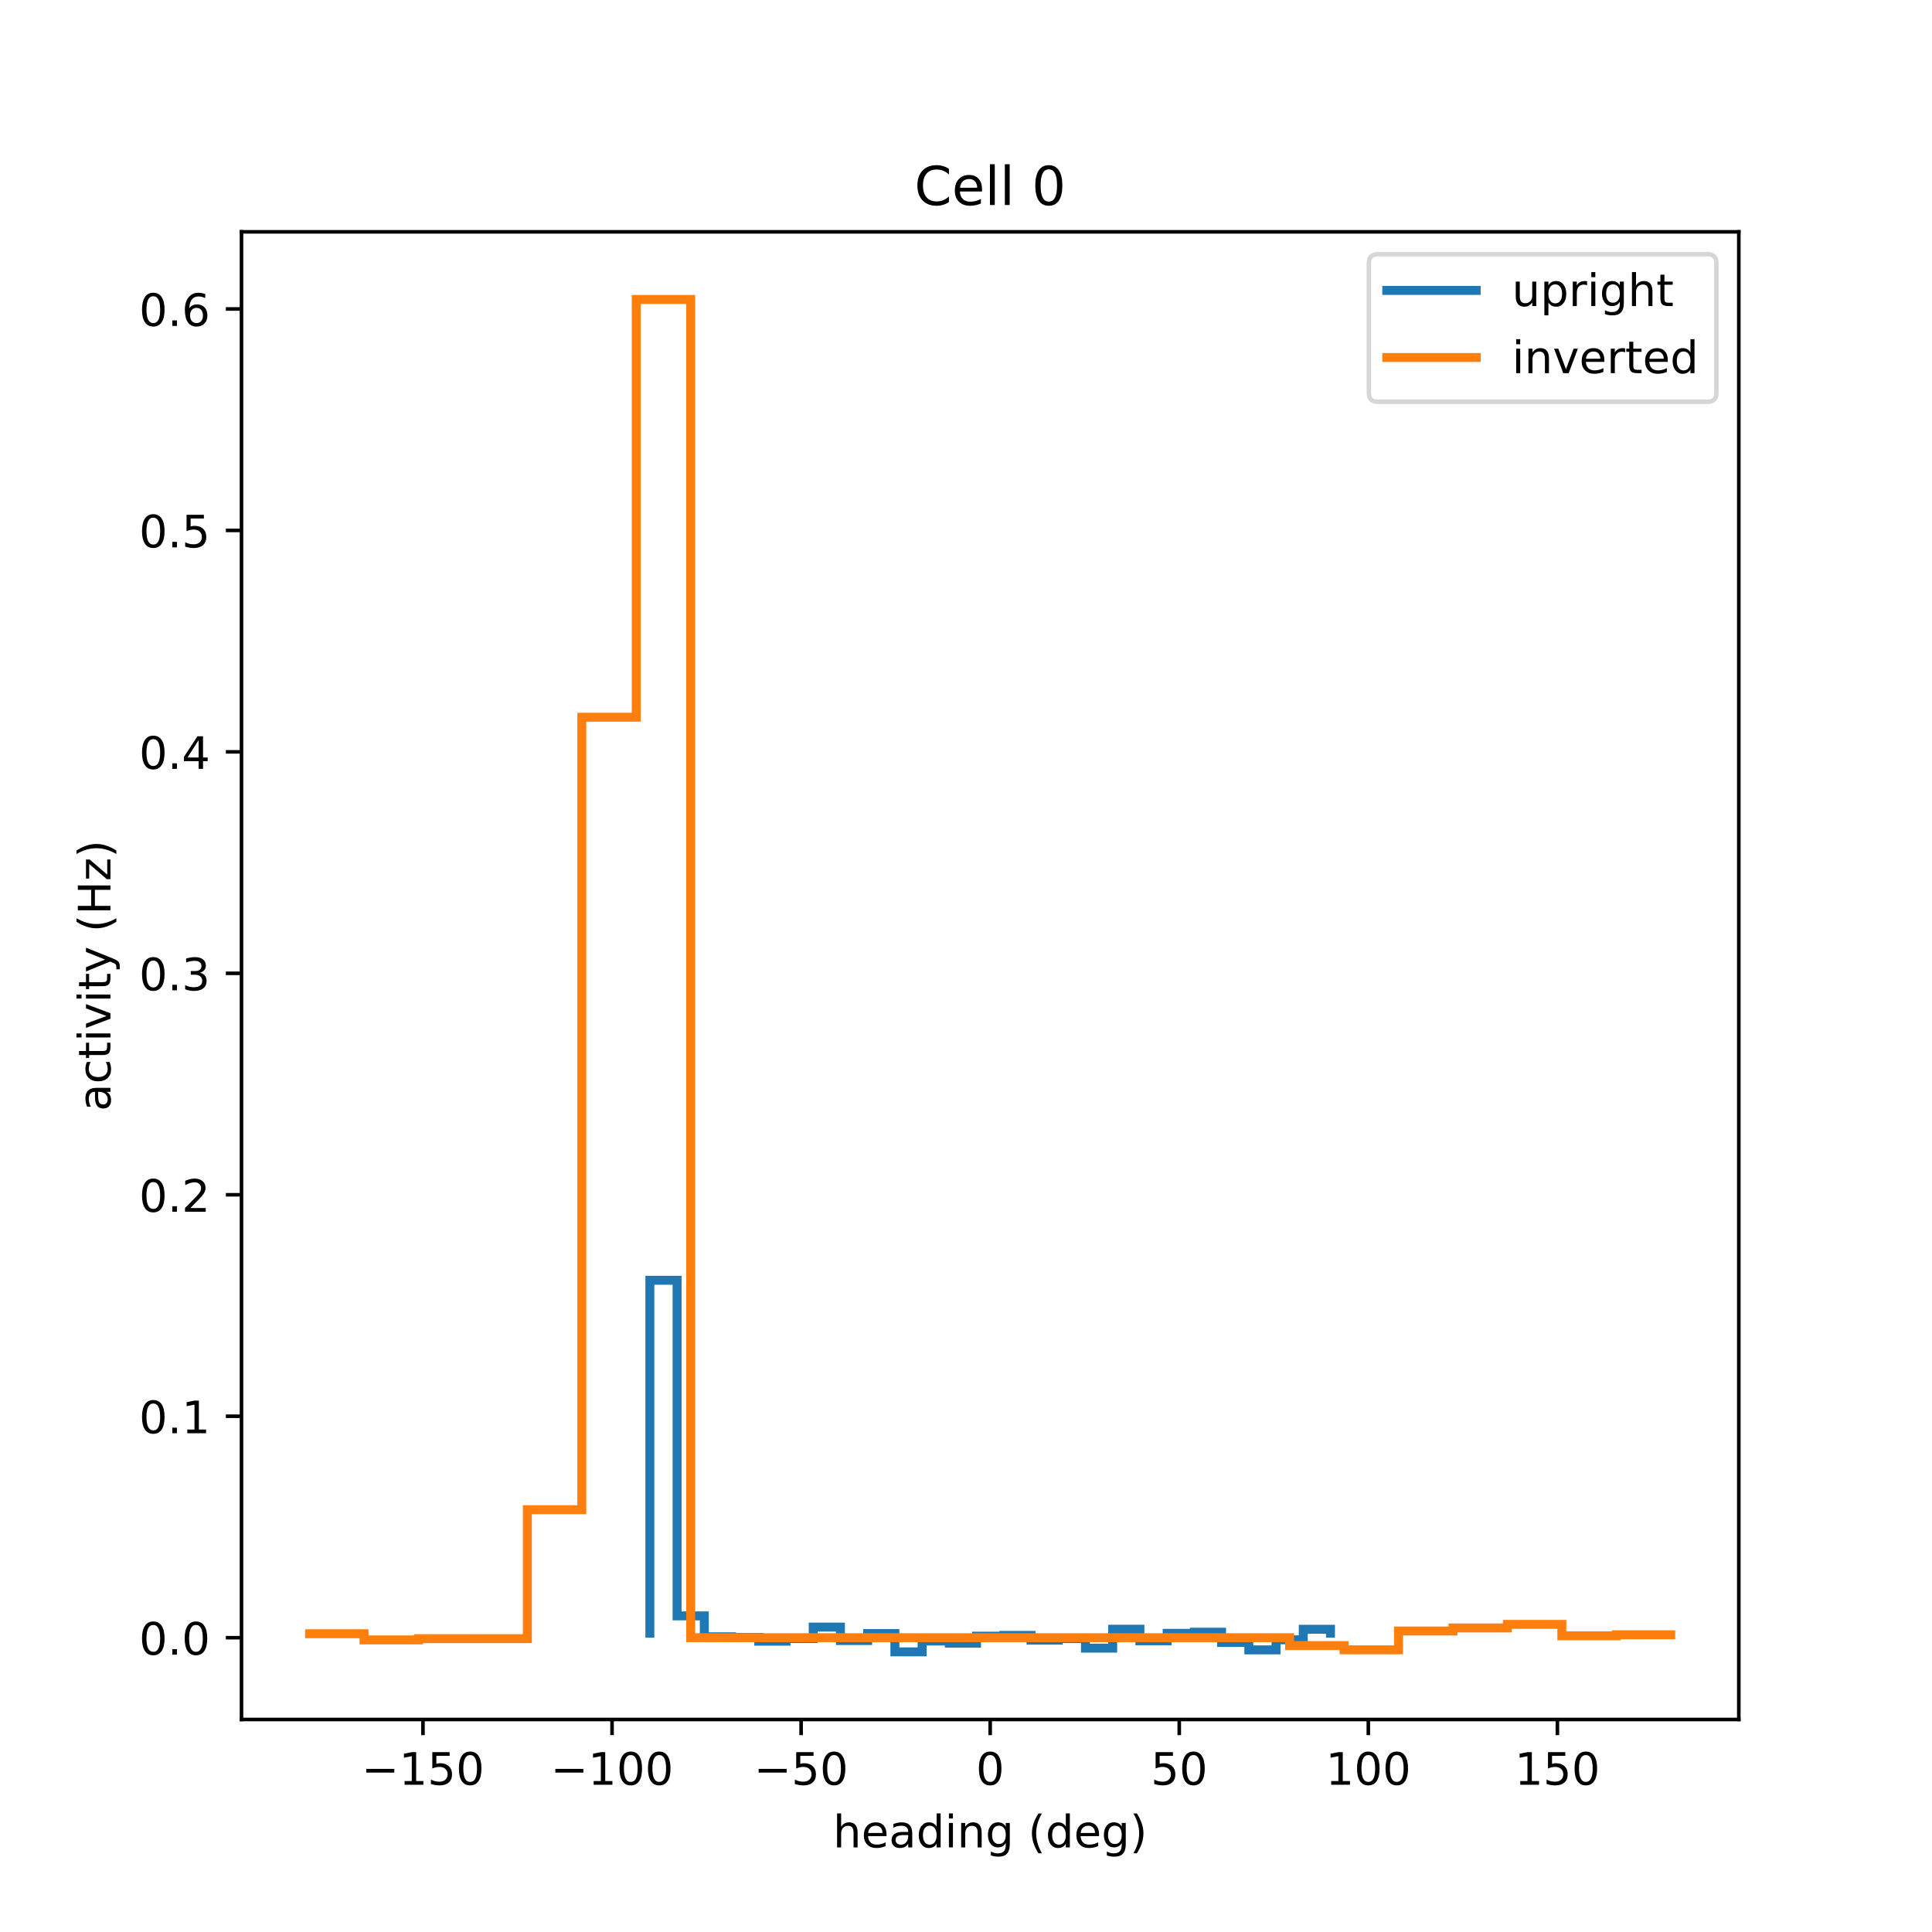
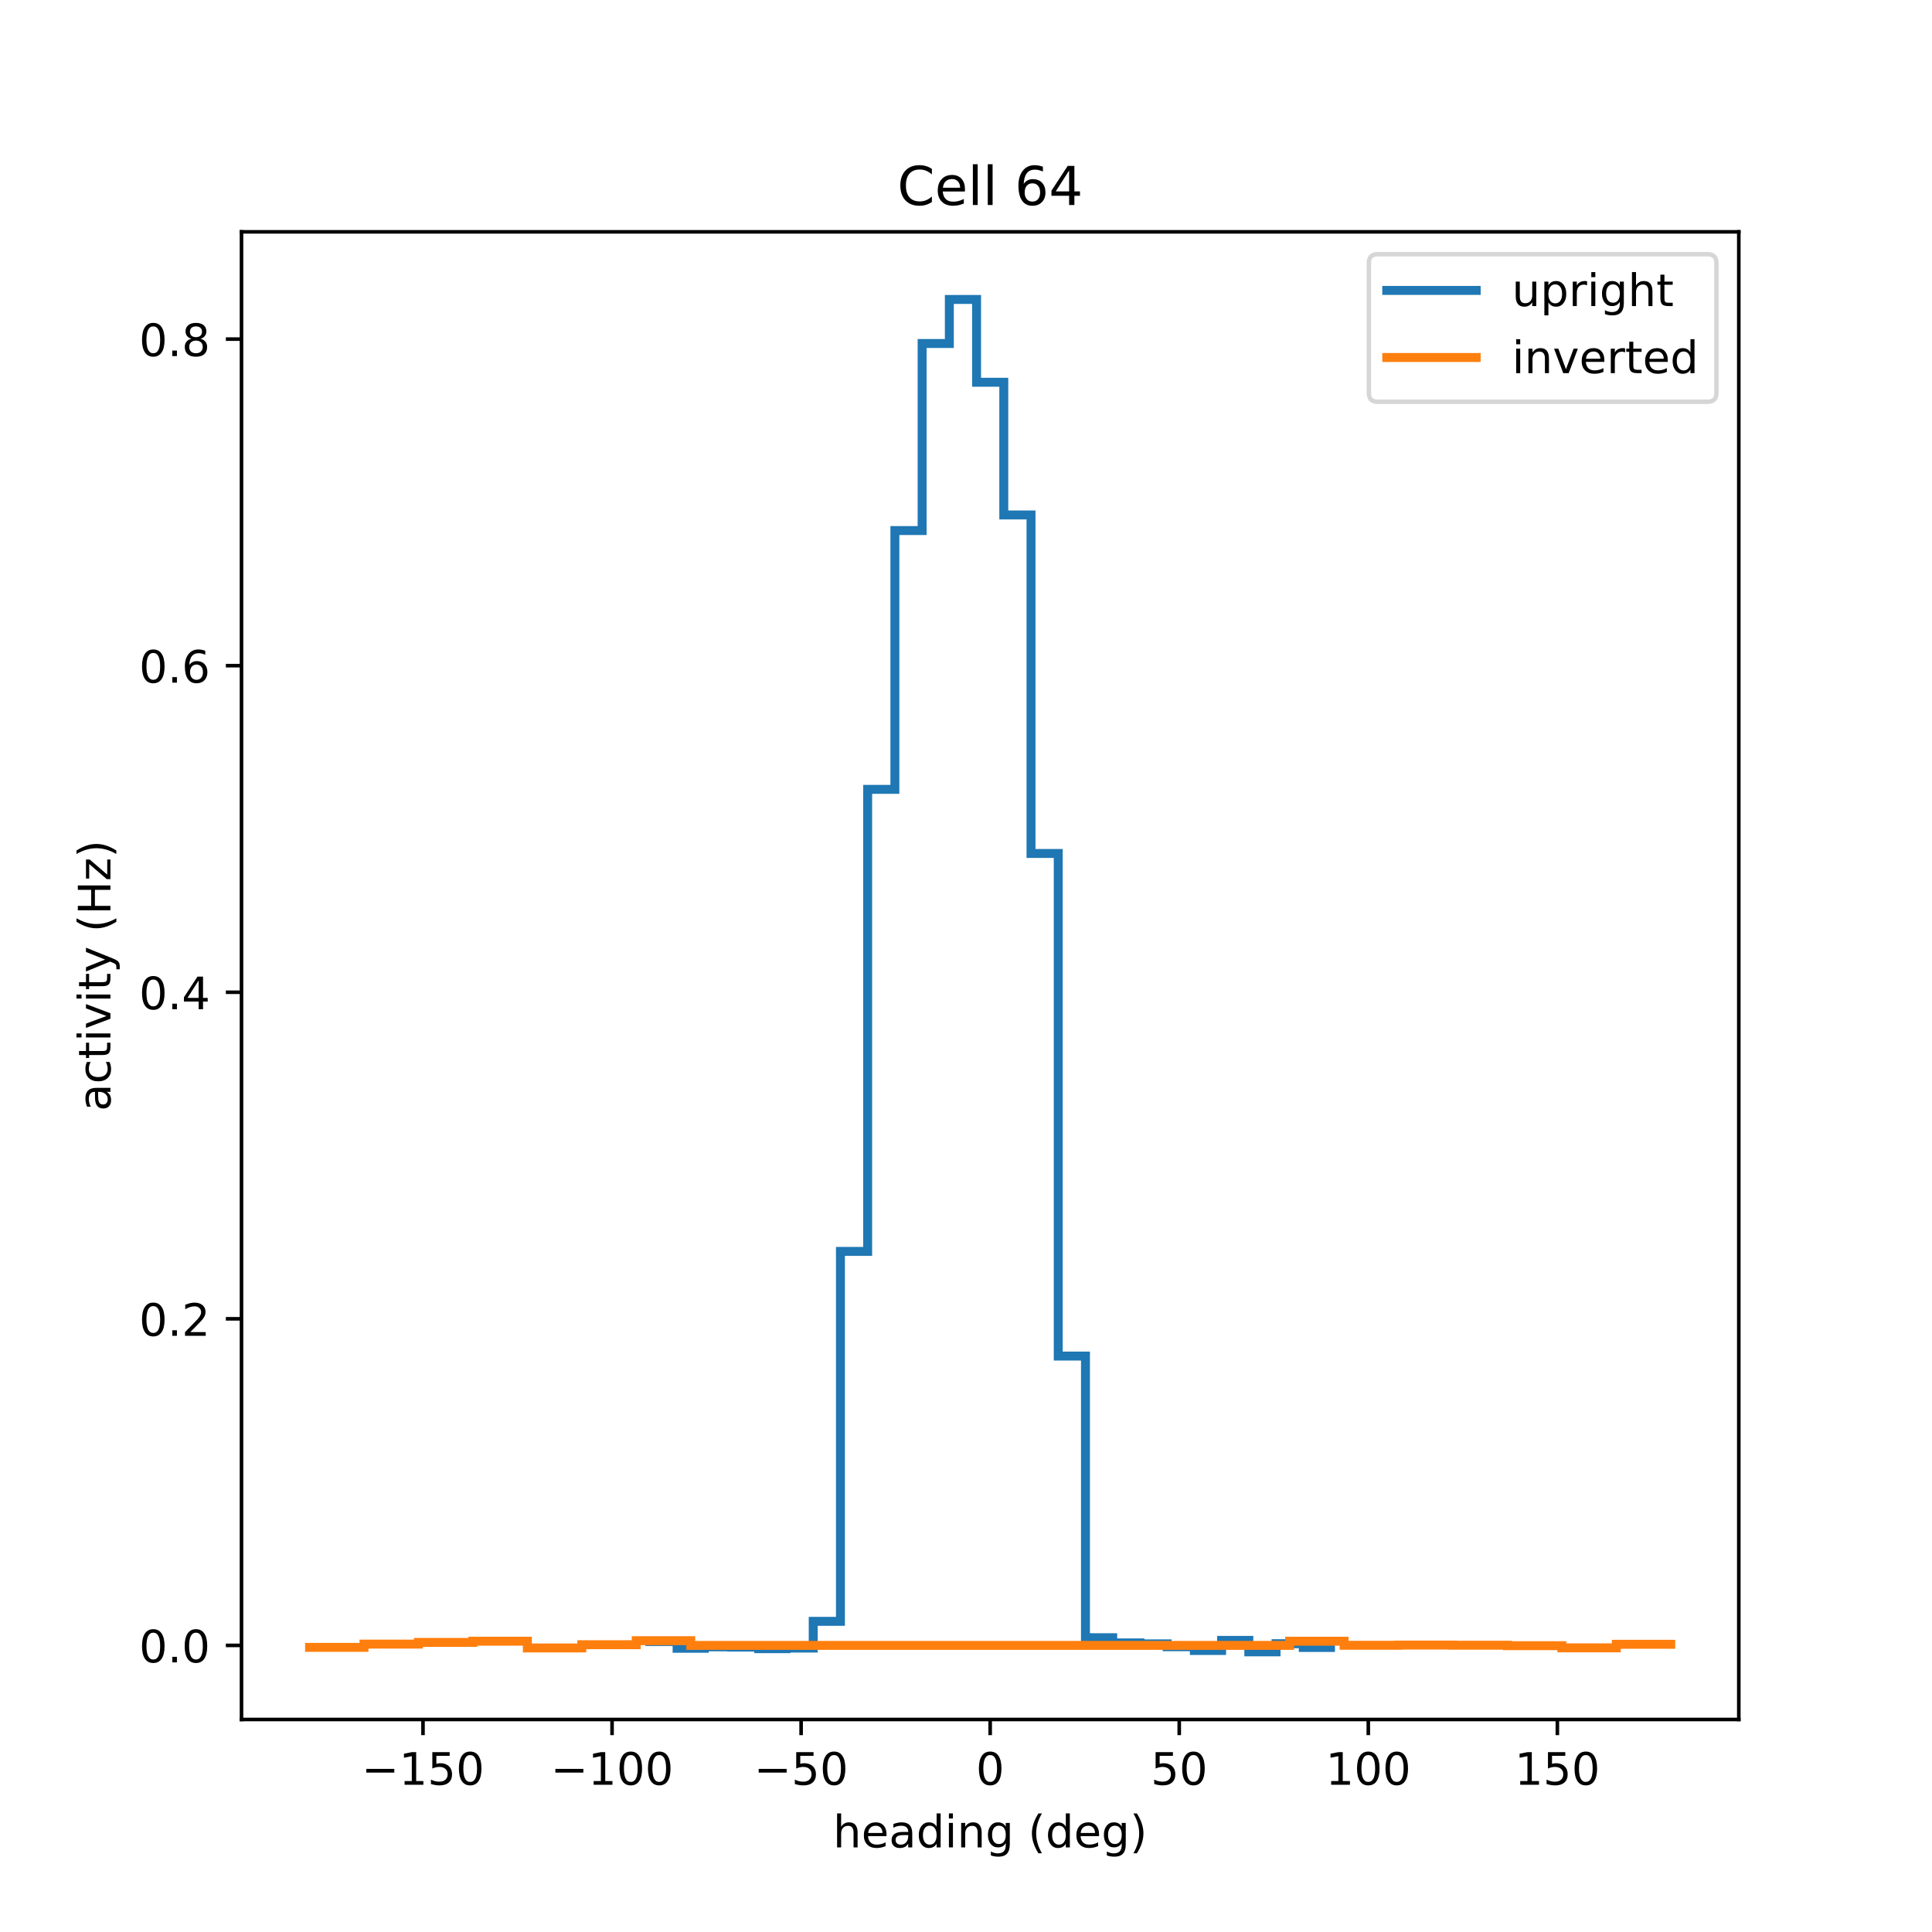
<svg xmlns="http://www.w3.org/2000/svg" xmlns:xlink="http://www.w3.org/1999/xlink" width="432pt" height="432pt" viewBox="0 0 432 432" version="1.1">
  <defs>
    <style type="text/css">*{stroke-linejoin: round; stroke-linecap: butt}</style>
  </defs>
  <g id="figure_1">
    <g id="patch_1">
      <path d="M 0 432  L 432 432  L 432 0  L 0 0  z " style="fill: #ffffff" />
    </g>
    <g id="axes_1">
      <g id="patch_2">
        <path d="M 54 384.48  L 388.8 384.48  L 388.8 51.84  L 54 51.84  z " style="fill: #ffffff" />
      </g>
      <g id="patch_3">
-         <path d="M 145.31 366.191  L 145.31 286.272  L 151.397 286.272  L 151.397 361.315  L 157.485 361.315  L 157.485 365.987  L 163.573 365.987  L 163.573 366.124  L 169.66 366.124  L 169.66 366.971  L 175.748 366.971  L 175.748 366.38  L 181.835 366.38  L 181.835 363.82  L 187.923 363.82  L 187.923 366.828  L 194.01 366.828  L 194.01 365.269  L 200.098 365.269  L 200.098 369.36  L 206.186 369.36  L 206.186 366.939  L 212.273 366.939  L 212.273 367.415  L 218.361 367.415  L 218.361 365.854  L 224.448 365.854  L 224.448 365.675  L 230.536 365.675  L 230.536 366.743  L 236.623 366.743  L 236.623 366.39  L 242.711 366.39  L 242.711 368.529  L 248.799 368.529  L 248.799 364.3  L 254.886 364.3  L 254.886 366.889  L 260.974 366.889  L 260.974 365.22  L 267.061 365.22  L 267.061 364.962  L 273.149 364.962  L 273.149 367.257  L 279.236 367.257  L 279.236 368.917  L 285.324 368.917  L 285.324 366.669  L 291.412 366.669  L 291.412 364.309  L 297.499 364.309  L 297.499 366.191  " clip-path="url(#p49e961f690)" style="fill: none; stroke: #1f77b4; stroke-width: 2; stroke-linejoin: miter" />
+         <path d="M 145.312 367.913  L 145.312 367.047  L 151.4 367.047  L 151.4 368.558  L 157.487 368.558  L 157.487 368.239  L 163.575 368.239  L 163.575 368.296  L 169.662 368.296  L 169.662 368.648  L 175.75 368.648  L 175.75 368.515  L 181.837 368.515  L 181.837 362.535  L 187.925 362.535  L 187.925 279.816  L 194.012 279.816  L 194.012 176.501  L 200.1 176.501  L 200.1 118.633  L 206.188 118.633  L 206.188 76.807  L 212.275 76.807  L 212.275 66.96  L 218.363 66.96  L 218.363 85.475  L 224.45 85.475  L 224.45 115.144  L 230.538 115.144  L 230.538 190.836  L 236.625 190.836  L 236.625 303.22  L 242.713 303.22  L 242.713 366.194  L 248.8 366.194  L 248.8 367.358  L 254.888 367.358  L 254.888 367.572  L 260.975 367.572  L 260.975 368.213  L 267.063 368.213  L 267.063 369.054  L 273.15 369.054  L 273.15 366.793  L 279.238 366.793  L 279.238 369.36  L 285.325 369.36  L 285.325 367.534  L 291.413 367.534  L 291.413 368.38  L 297.5 368.38  L 297.5 367.913  " clip-path="url(#p5943bad46b)" style="fill: none; stroke: #1f77b4; stroke-width: 2; stroke-linejoin: miter" />
      </g>
      <g id="patch_4">
-         <path d="M 69.218 366.191  L 69.218 365.308  L 81.393 365.308  L 81.393 366.688  L 93.567 366.688  L 93.567 366.408  L 105.742 366.408  L 105.742 366.404  L 117.916 366.404  L 117.916 337.573  L 130.091 337.573  L 130.091 160.374  L 142.265 160.374  L 142.265 66.96  L 154.44 66.96  L 154.44 366.191  L 166.615 366.191  L 166.615 366.191  L 178.789 366.191  L 178.789 366.191  L 190.964 366.191  L 190.964 366.191  L 203.138 366.191  L 203.138 366.191  L 215.313 366.191  L 215.313 366.191  L 227.487 366.191  L 227.487 366.191  L 239.662 366.191  L 239.662 366.191  L 251.836 366.191  L 251.836 366.191  L 264.011 366.191  L 264.011 366.191  L 276.185 366.191  L 276.185 366.191  L 288.36 366.191  L 288.36 367.955  L 300.535 367.955  L 300.535 368.902  L 312.709 368.902  L 312.709 364.698  L 324.884 364.698  L 324.884 364.011  L 337.058 364.011  L 337.058 363.214  L 349.233 363.214  L 349.233 365.776  L 361.407 365.776  L 361.407 365.541  L 373.582 365.541  L 373.582 366.191  " clip-path="url(#p49e961f690)" style="fill: none; stroke: #ff7f0e; stroke-width: 2; stroke-linejoin: miter" />
+         <path d="M 69.218 367.913  L 69.218 368.356  L 81.393 368.356  L 81.393 367.626  L 93.567 367.626  L 93.567 367.245  L 105.742 367.245  L 105.742 366.979  L 117.916 366.979  L 117.916 368.487  L 130.091 368.487  L 130.091 367.76  L 142.265 367.76  L 142.265 366.863  L 154.44 366.863  L 154.44 367.913  L 166.615 367.913  L 166.615 367.913  L 178.789 367.913  L 178.789 367.913  L 190.964 367.913  L 190.964 367.913  L 203.138 367.913  L 203.138 367.913  L 215.313 367.913  L 215.313 367.913  L 227.487 367.913  L 227.487 367.913  L 239.662 367.913  L 239.662 367.913  L 251.836 367.913  L 251.836 367.913  L 264.011 367.913  L 264.011 367.913  L 276.185 367.913  L 276.185 367.913  L 288.36 367.913  L 288.36 366.982  L 300.535 366.982  L 300.535 367.887  L 312.709 367.887  L 312.709 367.84  L 324.884 367.84  L 324.884 367.873  L 337.058 367.873  L 337.058 367.979  L 349.233 367.979  L 349.233 368.462  L 361.407 368.462  L 361.407 367.669  L 373.582 367.669  L 373.582 367.913  " clip-path="url(#p5943bad46b)" style="fill: none; stroke: #ff7f0e; stroke-width: 2; stroke-linejoin: miter" />
      </g>
      <g id="matplotlib.axis_1">
        <g id="xtick_1">
          <g id="line2d_1">
            <defs>
-               <path id="ma6fce53b71" d="M 0 0  L 0 3.5  " style="stroke: #000000; stroke-width: 0.8" />
-             </defs>
-             <g>
-               <use xlink:href="#ma6fce53b71" x="94.578" y="384.48" style="stroke: #000000; stroke-width: 0.8" />
+               <path id="mbcf7c08104" d="M 0 0  L 0 3.5  " style="stroke: #000000; stroke-width: 0.8" />
+             </defs>
+             <g>
+               <use xlink:href="#mbcf7c08104" x="94.583" y="384.48" style="stroke: #000000; stroke-width: 0.8" />
            </g>
          </g>
          <g id="text_1">
-             <g transform="translate(80.84486 399.0777) scale(0.1 -0.1)">
+             <g transform="translate(80.84928 399.0777) scale(0.1 -0.1)">
              <defs>
                <path id="DejaVuSans-c9c" d="M 678 2272  L 4684 2272  L 4684 1741  L 678 1741  L 678 2272  z " transform="scale(0.015625)" />
                <path id="DejaVuSans-14" d="M 794 531  L 1825 531  L 1825 4091  L 703 3866  L 703 4441  L 1819 4666  L 2450 4666  L 2450 531  L 3481 531  L 3481 0  L 794 0  L 794 531  z " transform="scale(0.015625)" />
                <path id="DejaVuSans-18" d="M 691 4666  L 3169 4666  L 3169 4134  L 1269 4134  L 1269 2991  Q 1406 3038 1543 3061  Q 1681 3084 1819 3084  Q 2600 3084 3056 2656  Q 3513 2228 3513 1497  Q 3513 744 3044 326  Q 2575 -91 1722 -91  Q 1428 -91 1123 -41  Q 819 9 494 109  L 494 744  Q 775 591 1075 516  Q 1375 441 1709 441  Q 2250 441 2565 725  Q 2881 1009 2881 1497  Q 2881 1984 2565 2268  Q 2250 2553 1709 2553  Q 1456 2553 1204 2497  Q 953 2441 691 2322  L 691 4666  z " transform="scale(0.015625)" />
                <path id="DejaVuSans-13" d="M 2034 4250  Q 1547 4250 1301 3770  Q 1056 3291 1056 2328  Q 1056 1369 1301 889  Q 1547 409 2034 409  Q 2525 409 2770 889  Q 3016 1369 3016 2328  Q 3016 3291 2770 3770  Q 2525 4250 2034 4250  z M 2034 4750  Q 2819 4750 3233 4129  Q 3647 3509 3647 2328  Q 3647 1150 3233 529  Q 2819 -91 2034 -91  Q 1250 -91 836 529  Q 422 1150 422 2328  Q 422 3509 836 4129  Q 1250 4750 2034 4750  z " transform="scale(0.015625)" />
              </defs>
              <use xlink:href="#DejaVuSans-c9c" />
              <use xlink:href="#DejaVuSans-14" transform="translate(83.79688 0)" />
              <use xlink:href="#DejaVuSans-18" transform="translate(147.4219 0)" />
              <use xlink:href="#DejaVuSans-13" transform="translate(211.0469 0)" />
            </g>
          </g>
        </g>
        <g id="xtick_2">
          <g id="line2d_2">
            <g>
-               <use xlink:href="#ma6fce53b71" x="136.855" y="384.48" style="stroke: #000000; stroke-width: 0.8" />
+               <use xlink:href="#mbcf7c08104" x="136.857" y="384.48" style="stroke: #000000; stroke-width: 0.8" />
            </g>
          </g>
          <g id="text_2">
-             <g transform="translate(123.121 399.0777) scale(0.1 -0.1)">
+             <g transform="translate(123.1238 399.0777) scale(0.1 -0.1)">
              <use xlink:href="#DejaVuSans-c9c" />
              <use xlink:href="#DejaVuSans-14" transform="translate(83.79688 0)" />
              <use xlink:href="#DejaVuSans-13" transform="translate(147.4219 0)" />
              <use xlink:href="#DejaVuSans-13" transform="translate(211.0469 0)" />
            </g>
          </g>
        </g>
        <g id="xtick_3">
          <g id="line2d_3">
            <g>
-               <use xlink:href="#ma6fce53b71" x="179.131" y="384.48" style="stroke: #000000; stroke-width: 0.8" />
+               <use xlink:href="#mbcf7c08104" x="179.132" y="384.48" style="stroke: #000000; stroke-width: 0.8" />
            </g>
          </g>
          <g id="text_3">
-             <g transform="translate(168.5783 399.0777) scale(0.1 -0.1)">
+             <g transform="translate(168.5795 399.0777) scale(0.1 -0.1)">
              <use xlink:href="#DejaVuSans-c9c" />
              <use xlink:href="#DejaVuSans-18" transform="translate(83.79688 0)" />
              <use xlink:href="#DejaVuSans-13" transform="translate(147.4219 0)" />
            </g>
          </g>
        </g>
        <g id="xtick_4">
          <g id="line2d_4">
            <g>
-               <use xlink:href="#ma6fce53b71" x="221.407" y="384.48" style="stroke: #000000; stroke-width: 0.8" />
+               <use xlink:href="#mbcf7c08104" x="221.406" y="384.48" style="stroke: #000000; stroke-width: 0.8" />
            </g>
          </g>
          <g id="text_4">
-             <g transform="translate(218.2255 399.0777) scale(0.1 -0.1)">
+             <g transform="translate(218.2251 399.0777) scale(0.1 -0.1)">
              <use xlink:href="#DejaVuSans-13" />
            </g>
          </g>
        </g>
        <g id="xtick_5">
          <g id="line2d_5">
            <g>
-               <use xlink:href="#ma6fce53b71" x="263.683" y="384.48" style="stroke: #000000; stroke-width: 0.8" />
+               <use xlink:href="#mbcf7c08104" x="263.681" y="384.48" style="stroke: #000000; stroke-width: 0.8" />
            </g>
          </g>
          <g id="text_5">
-             <g transform="translate(257.3203 399.0777) scale(0.1 -0.1)">
+             <g transform="translate(257.3183 399.0777) scale(0.1 -0.1)">
              <use xlink:href="#DejaVuSans-18" />
              <use xlink:href="#DejaVuSans-13" transform="translate(63.625 0)" />
            </g>
          </g>
        </g>
        <g id="xtick_6">
          <g id="line2d_6">
            <g>
-               <use xlink:href="#ma6fce53b71" x="305.959" y="384.48" style="stroke: #000000; stroke-width: 0.8" />
+               <use xlink:href="#mbcf7c08104" x="305.955" y="384.48" style="stroke: #000000; stroke-width: 0.8" />
            </g>
          </g>
          <g id="text_6">
-             <g transform="translate(296.4152 399.0777) scale(0.1 -0.1)">
+             <g transform="translate(296.4116 399.0777) scale(0.1 -0.1)">
              <use xlink:href="#DejaVuSans-14" />
              <use xlink:href="#DejaVuSans-13" transform="translate(63.625 0)" />
              <use xlink:href="#DejaVuSans-13" transform="translate(127.25 0)" />
            </g>
          </g>
        </g>
        <g id="xtick_7">
          <g id="line2d_7">
            <g>
-               <use xlink:href="#ma6fce53b71" x="348.235" y="384.48" style="stroke: #000000; stroke-width: 0.8" />
+               <use xlink:href="#mbcf7c08104" x="348.23" y="384.48" style="stroke: #000000; stroke-width: 0.8" />
            </g>
          </g>
          <g id="text_7">
-             <g transform="translate(338.6913 399.0777) scale(0.1 -0.1)">
+             <g transform="translate(338.6861 399.0777) scale(0.1 -0.1)">
              <use xlink:href="#DejaVuSans-14" />
              <use xlink:href="#DejaVuSans-18" transform="translate(63.625 0)" />
              <use xlink:href="#DejaVuSans-13" transform="translate(127.25 0)" />
            </g>
          </g>
        </g>
        <g id="text_8">
          <g transform="translate(186.2688 413.0784) scale(0.1 -0.1)">
            <defs>
              <path id="DejaVuSans-4b" d="M 3513 2113  L 3513 0  L 2938 0  L 2938 2094  Q 2938 2591 2744 2837  Q 2550 3084 2163 3084  Q 1697 3084 1428 2787  Q 1159 2491 1159 1978  L 1159 0  L 581 0  L 581 4863  L 1159 4863  L 1159 2956  Q 1366 3272 1645 3428  Q 1925 3584 2291 3584  Q 2894 3584 3203 3211  Q 3513 2838 3513 2113  z " transform="scale(0.015625)" />
              <path id="DejaVuSans-48" d="M 3597 1894  L 3597 1613  L 953 1613  Q 991 1019 1311 708  Q 1631 397 2203 397  Q 2534 397 2845 478  Q 3156 559 3463 722  L 3463 178  Q 3153 47 2828 -22  Q 2503 -91 2169 -91  Q 1331 -91 842 396  Q 353 884 353 1716  Q 353 2575 817 3079  Q 1281 3584 2069 3584  Q 2775 3584 3186 3129  Q 3597 2675 3597 1894  z M 3022 2063  Q 3016 2534 2758 2815  Q 2500 3097 2075 3097  Q 1594 3097 1305 2825  Q 1016 2553 972 2059  L 3022 2063  z " transform="scale(0.015625)" />
              <path id="DejaVuSans-44" d="M 2194 1759  Q 1497 1759 1228 1600  Q 959 1441 959 1056  Q 959 750 1161 570  Q 1363 391 1709 391  Q 2188 391 2477 730  Q 2766 1069 2766 1631  L 2766 1759  L 2194 1759  z M 3341 1997  L 3341 0  L 2766 0  L 2766 531  Q 2569 213 2275 61  Q 1981 -91 1556 -91  Q 1019 -91 701 211  Q 384 513 384 1019  Q 384 1609 779 1909  Q 1175 2209 1959 2209  L 2766 2209  L 2766 2266  Q 2766 2663 2505 2880  Q 2244 3097 1772 3097  Q 1472 3097 1187 3025  Q 903 2953 641 2809  L 641 3341  Q 956 3463 1253 3523  Q 1550 3584 1831 3584  Q 2591 3584 2966 3190  Q 3341 2797 3341 1997  z " transform="scale(0.015625)" />
              <path id="DejaVuSans-47" d="M 2906 2969  L 2906 4863  L 3481 4863  L 3481 0  L 2906 0  L 2906 525  Q 2725 213 2448 61  Q 2172 -91 1784 -91  Q 1150 -91 751 415  Q 353 922 353 1747  Q 353 2572 751 3078  Q 1150 3584 1784 3584  Q 2172 3584 2448 3432  Q 2725 3281 2906 2969  z M 947 1747  Q 947 1113 1208 752  Q 1469 391 1925 391  Q 2381 391 2643 752  Q 2906 1113 2906 1747  Q 2906 2381 2643 2742  Q 2381 3103 1925 3103  Q 1469 3103 1208 2742  Q 947 2381 947 1747  z " transform="scale(0.015625)" />
              <path id="DejaVuSans-4c" d="M 603 3500  L 1178 3500  L 1178 0  L 603 0  L 603 3500  z M 603 4863  L 1178 4863  L 1178 4134  L 603 4134  L 603 4863  z " transform="scale(0.015625)" />
              <path id="DejaVuSans-51" d="M 3513 2113  L 3513 0  L 2938 0  L 2938 2094  Q 2938 2591 2744 2837  Q 2550 3084 2163 3084  Q 1697 3084 1428 2787  Q 1159 2491 1159 1978  L 1159 0  L 581 0  L 581 3500  L 1159 3500  L 1159 2956  Q 1366 3272 1645 3428  Q 1925 3584 2291 3584  Q 2894 3584 3203 3211  Q 3513 2838 3513 2113  z " transform="scale(0.015625)" />
              <path id="DejaVuSans-4a" d="M 2906 1791  Q 2906 2416 2648 2759  Q 2391 3103 1925 3103  Q 1463 3103 1205 2759  Q 947 2416 947 1791  Q 947 1169 1205 825  Q 1463 481 1925 481  Q 2391 481 2648 825  Q 2906 1169 2906 1791  z M 3481 434  Q 3481 -459 3084 -895  Q 2688 -1331 1869 -1331  Q 1566 -1331 1297 -1286  Q 1028 -1241 775 -1147  L 775 -588  Q 1028 -725 1275 -790  Q 1522 -856 1778 -856  Q 2344 -856 2625 -561  Q 2906 -266 2906 331  L 2906 616  Q 2728 306 2450 153  Q 2172 0 1784 0  Q 1141 0 747 490  Q 353 981 353 1791  Q 353 2603 747 3093  Q 1141 3584 1784 3584  Q 2172 3584 2450 3431  Q 2728 3278 2906 2969  L 2906 3500  L 3481 3500  L 3481 434  z " transform="scale(0.015625)" />
              <path id="DejaVuSans-3" transform="scale(0.015625)" />
              <path id="DejaVuSans-b" d="M 1984 4856  Q 1566 4138 1362 3434  Q 1159 2731 1159 2009  Q 1159 1288 1364 580  Q 1569 -128 1984 -844  L 1484 -844  Q 1016 -109 783 600  Q 550 1309 550 2009  Q 550 2706 781 3412  Q 1013 4119 1484 4856  L 1984 4856  z " transform="scale(0.015625)" />
              <path id="DejaVuSans-c" d="M 513 4856  L 1013 4856  Q 1481 4119 1714 3412  Q 1947 2706 1947 2009  Q 1947 1309 1714 600  Q 1481 -109 1013 -844  L 513 -844  Q 928 -128 1133 580  Q 1338 1288 1338 2009  Q 1338 2731 1133 3434  Q 928 4138 513 4856  z " transform="scale(0.015625)" />
            </defs>
            <use xlink:href="#DejaVuSans-4b" />
            <use xlink:href="#DejaVuSans-48" transform="translate(63.375 0)" />
            <use xlink:href="#DejaVuSans-44" transform="translate(124.9062 0)" />
            <use xlink:href="#DejaVuSans-47" transform="translate(186.1875 0)" />
            <use xlink:href="#DejaVuSans-4c" transform="translate(249.6719 0)" />
            <use xlink:href="#DejaVuSans-51" transform="translate(277.4531 0)" />
            <use xlink:href="#DejaVuSans-4a" transform="translate(340.8281 0)" />
            <use xlink:href="#DejaVuSans-3" transform="translate(404.3125 0)" />
            <use xlink:href="#DejaVuSans-b" transform="translate(436.0938 0)" />
            <use xlink:href="#DejaVuSans-47" transform="translate(475.1094 0)" />
            <use xlink:href="#DejaVuSans-48" transform="translate(538.5938 0)" />
            <use xlink:href="#DejaVuSans-4a" transform="translate(600.125 0)" />
            <use xlink:href="#DejaVuSans-c" transform="translate(663.6094 0)" />
          </g>
        </g>
      </g>
      <g id="matplotlib.axis_2">
        <g id="ytick_1">
          <g id="line2d_8">
            <defs>
-               <path id="mc1ce6d22f8" d="M 0 0  L -3.5 0  " style="stroke: #000000; stroke-width: 0.8" />
-             </defs>
-             <g>
-               <use xlink:href="#mc1ce6d22f8" x="54" y="366.191" style="stroke: #000000; stroke-width: 0.8" />
+               <path id="m83a7b52f3d" d="M 0 0  L -3.5 0  " style="stroke: #000000; stroke-width: 0.8" />
+             </defs>
+             <g>
+               <use xlink:href="#m83a7b52f3d" x="54" y="367.913" style="stroke: #000000; stroke-width: 0.8" />
            </g>
          </g>
          <g id="text_9">
-             <g transform="translate(31.09688 369.9893) scale(0.1 -0.1)">
+             <g transform="translate(31.09688 371.7114) scale(0.1 -0.1)">
              <defs>
                <path id="DejaVuSans-11" d="M 684 794  L 1344 794  L 1344 0  L 684 0  L 684 794  z " transform="scale(0.015625)" />
              </defs>
              <use xlink:href="#DejaVuSans-13" />
              <use xlink:href="#DejaVuSans-11" transform="translate(63.625 0)" />
              <use xlink:href="#DejaVuSans-13" transform="translate(95.40625 0)" />
            </g>
          </g>
        </g>
        <g id="ytick_2">
          <g id="line2d_9">
            <g>
-               <use xlink:href="#mc1ce6d22f8" x="54" y="316.673" style="stroke: #000000; stroke-width: 0.8" />
+               <use xlink:href="#m83a7b52f3d" x="54" y="294.89" style="stroke: #000000; stroke-width: 0.8" />
            </g>
          </g>
          <g id="text_10">
-             <g transform="translate(31.09688 320.4714) scale(0.1 -0.1)">
-               <use xlink:href="#DejaVuSans-13" />
-               <use xlink:href="#DejaVuSans-11" transform="translate(63.625 0)" />
-               <use xlink:href="#DejaVuSans-14" transform="translate(95.40625 0)" />
+             <g transform="translate(31.09688 298.689) scale(0.1 -0.1)">
+               <defs>
+                 <path id="DejaVuSans-15" d="M 1228 531  L 3431 531  L 3431 0  L 469 0  L 469 531  Q 828 903 1448 1529  Q 2069 2156 2228 2338  Q 2531 2678 2651 2914  Q 2772 3150 2772 3378  Q 2772 3750 2511 3984  Q 2250 4219 1831 4219  Q 1534 4219 1204 4116  Q 875 4013 500 3803  L 500 4441  Q 881 4594 1212 4672  Q 1544 4750 1819 4750  Q 2544 4750 2975 4387  Q 3406 4025 3406 3419  Q 3406 3131 3298 2873  Q 3191 2616 2906 2266  Q 2828 2175 2409 1742  Q 1991 1309 1228 531  z " transform="scale(0.015625)" />
+               </defs>
+               <use xlink:href="#DejaVuSans-13" />
+               <use xlink:href="#DejaVuSans-11" transform="translate(63.625 0)" />
+               <use xlink:href="#DejaVuSans-15" transform="translate(95.40625 0)" />
            </g>
          </g>
        </g>
        <g id="ytick_3">
          <g id="line2d_10">
            <g>
-               <use xlink:href="#mc1ce6d22f8" x="54" y="267.155" style="stroke: #000000; stroke-width: 0.8" />
+               <use xlink:href="#m83a7b52f3d" x="54" y="221.868" style="stroke: #000000; stroke-width: 0.8" />
            </g>
          </g>
          <g id="text_11">
-             <g transform="translate(31.09688 270.9535) scale(0.1 -0.1)">
-               <defs>
-                 <path id="DejaVuSans-15" d="M 1228 531  L 3431 531  L 3431 0  L 469 0  L 469 531  Q 828 903 1448 1529  Q 2069 2156 2228 2338  Q 2531 2678 2651 2914  Q 2772 3150 2772 3378  Q 2772 3750 2511 3984  Q 2250 4219 1831 4219  Q 1534 4219 1204 4116  Q 875 4013 500 3803  L 500 4441  Q 881 4594 1212 4672  Q 1544 4750 1819 4750  Q 2544 4750 2975 4387  Q 3406 4025 3406 3419  Q 3406 3131 3298 2873  Q 3191 2616 2906 2266  Q 2828 2175 2409 1742  Q 1991 1309 1228 531  z " transform="scale(0.015625)" />
-               </defs>
-               <use xlink:href="#DejaVuSans-13" />
-               <use xlink:href="#DejaVuSans-11" transform="translate(63.625 0)" />
-               <use xlink:href="#DejaVuSans-15" transform="translate(95.40625 0)" />
+             <g transform="translate(31.09688 225.6666) scale(0.1 -0.1)">
+               <defs>
+                 <path id="DejaVuSans-17" d="M 2419 4116  L 825 1625  L 2419 1625  L 2419 4116  z M 2253 4666  L 3047 4666  L 3047 1625  L 3713 1625  L 3713 1100  L 3047 1100  L 3047 0  L 2419 0  L 2419 1100  L 313 1100  L 313 1709  L 2253 4666  z " transform="scale(0.015625)" />
+               </defs>
+               <use xlink:href="#DejaVuSans-13" />
+               <use xlink:href="#DejaVuSans-11" transform="translate(63.625 0)" />
+               <use xlink:href="#DejaVuSans-17" transform="translate(95.40625 0)" />
            </g>
          </g>
        </g>
        <g id="ytick_4">
          <g id="line2d_11">
            <g>
-               <use xlink:href="#mc1ce6d22f8" x="54" y="217.637" style="stroke: #000000; stroke-width: 0.8" />
+               <use xlink:href="#m83a7b52f3d" x="54" y="148.845" style="stroke: #000000; stroke-width: 0.8" />
            </g>
          </g>
          <g id="text_12">
-             <g transform="translate(31.09688 221.4356) scale(0.1 -0.1)">
-               <defs>
-                 <path id="DejaVuSans-16" d="M 2597 2516  Q 3050 2419 3304 2112  Q 3559 1806 3559 1356  Q 3559 666 3084 287  Q 2609 -91 1734 -91  Q 1441 -91 1130 -33  Q 819 25 488 141  L 488 750  Q 750 597 1062 519  Q 1375 441 1716 441  Q 2309 441 2620 675  Q 2931 909 2931 1356  Q 2931 1769 2642 2001  Q 2353 2234 1838 2234  L 1294 2234  L 1294 2753  L 1863 2753  Q 2328 2753 2575 2939  Q 2822 3125 2822 3475  Q 2822 3834 2567 4026  Q 2313 4219 1838 4219  Q 1578 4219 1281 4162  Q 984 4106 628 3988  L 628 4550  Q 988 4650 1302 4700  Q 1616 4750 1894 4750  Q 2613 4750 3031 4423  Q 3450 4097 3450 3541  Q 3450 3153 3228 2886  Q 3006 2619 2597 2516  z " transform="scale(0.015625)" />
-               </defs>
-               <use xlink:href="#DejaVuSans-13" />
-               <use xlink:href="#DejaVuSans-11" transform="translate(63.625 0)" />
-               <use xlink:href="#DejaVuSans-16" transform="translate(95.40625 0)" />
+             <g transform="translate(31.09688 152.6442) scale(0.1 -0.1)">
+               <defs>
+                 <path id="DejaVuSans-19" d="M 2113 2584  Q 1688 2584 1439 2293  Q 1191 2003 1191 1497  Q 1191 994 1439 701  Q 1688 409 2113 409  Q 2538 409 2786 701  Q 3034 994 3034 1497  Q 3034 2003 2786 2293  Q 2538 2584 2113 2584  z M 3366 4563  L 3366 3988  Q 3128 4100 2886 4159  Q 2644 4219 2406 4219  Q 1781 4219 1451 3797  Q 1122 3375 1075 2522  Q 1259 2794 1537 2939  Q 1816 3084 2150 3084  Q 2853 3084 3261 2657  Q 3669 2231 3669 1497  Q 3669 778 3244 343  Q 2819 -91 2113 -91  Q 1303 -91 875 529  Q 447 1150 447 2328  Q 447 3434 972 4092  Q 1497 4750 2381 4750  Q 2619 4750 2861 4703  Q 3103 4656 3366 4563  z " transform="scale(0.015625)" />
+               </defs>
+               <use xlink:href="#DejaVuSans-13" />
+               <use xlink:href="#DejaVuSans-11" transform="translate(63.625 0)" />
+               <use xlink:href="#DejaVuSans-19" transform="translate(95.40625 0)" />
            </g>
          </g>
        </g>
        <g id="ytick_5">
          <g id="line2d_12">
            <g>
-               <use xlink:href="#mc1ce6d22f8" x="54" y="168.119" style="stroke: #000000; stroke-width: 0.8" />
+               <use xlink:href="#m83a7b52f3d" x="54" y="75.823" style="stroke: #000000; stroke-width: 0.8" />
            </g>
          </g>
          <g id="text_13">
-             <g transform="translate(31.09688 171.9177) scale(0.1 -0.1)">
-               <defs>
-                 <path id="DejaVuSans-17" d="M 2419 4116  L 825 1625  L 2419 1625  L 2419 4116  z M 2253 4666  L 3047 4666  L 3047 1625  L 3713 1625  L 3713 1100  L 3047 1100  L 3047 0  L 2419 0  L 2419 1100  L 313 1100  L 313 1709  L 2253 4666  z " transform="scale(0.015625)" />
-               </defs>
-               <use xlink:href="#DejaVuSans-13" />
-               <use xlink:href="#DejaVuSans-11" transform="translate(63.625 0)" />
-               <use xlink:href="#DejaVuSans-17" transform="translate(95.40625 0)" />
-             </g>
-           </g>
-         </g>
-         <g id="ytick_6">
-           <g id="line2d_13">
-             <g>
-               <use xlink:href="#mc1ce6d22f8" x="54" y="118.601" style="stroke: #000000; stroke-width: 0.8" />
-             </g>
-           </g>
-           <g id="text_14">
-             <g transform="translate(31.09688 122.3998) scale(0.1 -0.1)">
-               <use xlink:href="#DejaVuSans-13" />
-               <use xlink:href="#DejaVuSans-11" transform="translate(63.625 0)" />
-               <use xlink:href="#DejaVuSans-18" transform="translate(95.40625 0)" />
-             </g>
-           </g>
-         </g>
-         <g id="ytick_7">
-           <g id="line2d_14">
-             <g>
-               <use xlink:href="#mc1ce6d22f8" x="54" y="69.083" style="stroke: #000000; stroke-width: 0.8" />
-             </g>
-           </g>
-           <g id="text_15">
-             <g transform="translate(31.09688 72.88193) scale(0.1 -0.1)">
-               <defs>
-                 <path id="DejaVuSans-19" d="M 2113 2584  Q 1688 2584 1439 2293  Q 1191 2003 1191 1497  Q 1191 994 1439 701  Q 1688 409 2113 409  Q 2538 409 2786 701  Q 3034 994 3034 1497  Q 3034 2003 2786 2293  Q 2538 2584 2113 2584  z M 3366 4563  L 3366 3988  Q 3128 4100 2886 4159  Q 2644 4219 2406 4219  Q 1781 4219 1451 3797  Q 1122 3375 1075 2522  Q 1259 2794 1537 2939  Q 1816 3084 2150 3084  Q 2853 3084 3261 2657  Q 3669 2231 3669 1497  Q 3669 778 3244 343  Q 2819 -91 2113 -91  Q 1303 -91 875 529  Q 447 1150 447 2328  Q 447 3434 972 4092  Q 1497 4750 2381 4750  Q 2619 4750 2861 4703  Q 3103 4656 3366 4563  z " transform="scale(0.015625)" />
-               </defs>
-               <use xlink:href="#DejaVuSans-13" />
-               <use xlink:href="#DejaVuSans-11" transform="translate(63.625 0)" />
-               <use xlink:href="#DejaVuSans-19" transform="translate(95.40625 0)" />
-             </g>
-           </g>
-         </g>
-         <g id="text_16">
+             <g transform="translate(31.09688 79.62186) scale(0.1 -0.1)">
+               <defs>
+                 <path id="DejaVuSans-1b" d="M 2034 2216  Q 1584 2216 1326 1975  Q 1069 1734 1069 1313  Q 1069 891 1326 650  Q 1584 409 2034 409  Q 2484 409 2743 651  Q 3003 894 3003 1313  Q 3003 1734 2745 1975  Q 2488 2216 2034 2216  z M 1403 2484  Q 997 2584 770 2862  Q 544 3141 544 3541  Q 544 4100 942 4425  Q 1341 4750 2034 4750  Q 2731 4750 3128 4425  Q 3525 4100 3525 3541  Q 3525 3141 3298 2862  Q 3072 2584 2669 2484  Q 3125 2378 3379 2068  Q 3634 1759 3634 1313  Q 3634 634 3220 271  Q 2806 -91 2034 -91  Q 1263 -91 848 271  Q 434 634 434 1313  Q 434 1759 690 2068  Q 947 2378 1403 2484  z M 1172 3481  Q 1172 3119 1398 2916  Q 1625 2713 2034 2713  Q 2441 2713 2670 2916  Q 2900 3119 2900 3481  Q 2900 3844 2670 4047  Q 2441 4250 2034 4250  Q 1625 4250 1398 4047  Q 1172 3844 1172 3481  z " transform="scale(0.015625)" />
+               </defs>
+               <use xlink:href="#DejaVuSans-13" />
+               <use xlink:href="#DejaVuSans-11" transform="translate(63.625 0)" />
+               <use xlink:href="#DejaVuSans-1b" transform="translate(95.40625 0)" />
+             </g>
+           </g>
+         </g>
+         <g id="text_14">
          <g transform="translate(24.69453 248.4655) rotate(-90) scale(0.1 -0.1)">
            <defs>
              <path id="DejaVuSans-46" d="M 3122 3366  L 3122 2828  Q 2878 2963 2633 3030  Q 2388 3097 2138 3097  Q 1578 3097 1268 2742  Q 959 2388 959 1747  Q 959 1106 1268 751  Q 1578 397 2138 397  Q 2388 397 2633 464  Q 2878 531 3122 666  L 3122 134  Q 2881 22 2623 -34  Q 2366 -91 2075 -91  Q 1284 -91 818 406  Q 353 903 353 1747  Q 353 2603 823 3093  Q 1294 3584 2113 3584  Q 2378 3584 2631 3529  Q 2884 3475 3122 3366  z " transform="scale(0.015625)" />
              <path id="DejaVuSans-57" d="M 1172 4494  L 1172 3500  L 2356 3500  L 2356 3053  L 1172 3053  L 1172 1153  Q 1172 725 1289 603  Q 1406 481 1766 481  L 2356 481  L 2356 0  L 1766 0  Q 1100 0 847 248  Q 594 497 594 1153  L 594 3053  L 172 3053  L 172 3500  L 594 3500  L 594 4494  L 1172 4494  z " transform="scale(0.015625)" />
              <path id="DejaVuSans-59" d="M 191 3500  L 800 3500  L 1894 563  L 2988 3500  L 3597 3500  L 2284 0  L 1503 0  L 191 3500  z " transform="scale(0.015625)" />
              <path id="DejaVuSans-5c" d="M 2059 -325  Q 1816 -950 1584 -1140  Q 1353 -1331 966 -1331  L 506 -1331  L 506 -850  L 844 -850  Q 1081 -850 1212 -737  Q 1344 -625 1503 -206  L 1606 56  L 191 3500  L 800 3500  L 1894 763  L 2988 3500  L 3597 3500  L 2059 -325  z " transform="scale(0.015625)" />
              <path id="DejaVuSans-2b" d="M 628 4666  L 1259 4666  L 1259 2753  L 3553 2753  L 3553 4666  L 4184 4666  L 4184 0  L 3553 0  L 3553 2222  L 1259 2222  L 1259 0  L 628 0  L 628 4666  z " transform="scale(0.015625)" />
              <path id="DejaVuSans-5d" d="M 353 3500  L 3084 3500  L 3084 2975  L 922 459  L 3084 459  L 3084 0  L 275 0  L 275 525  L 2438 3041  L 353 3041  L 353 3500  z " transform="scale(0.015625)" />
            </defs>
            <use xlink:href="#DejaVuSans-44" />
            <use xlink:href="#DejaVuSans-46" transform="translate(61.28125 0)" />
            <use xlink:href="#DejaVuSans-57" transform="translate(116.2656 0)" />
            <use xlink:href="#DejaVuSans-4c" transform="translate(155.4688 0)" />
            <use xlink:href="#DejaVuSans-59" transform="translate(183.25 0)" />
            <use xlink:href="#DejaVuSans-4c" transform="translate(242.4375 0)" />
            <use xlink:href="#DejaVuSans-57" transform="translate(270.2188 0)" />
            <use xlink:href="#DejaVuSans-5c" transform="translate(309.4219 0)" />
            <use xlink:href="#DejaVuSans-3" transform="translate(368.6094 0)" />
            <use xlink:href="#DejaVuSans-b" transform="translate(400.3906 0)" />
            <use xlink:href="#DejaVuSans-2b" transform="translate(439.4062 0)" />
            <use xlink:href="#DejaVuSans-5d" transform="translate(514.6094 0)" />
            <use xlink:href="#DejaVuSans-c" transform="translate(567.0938 0)" />
          </g>
        </g>
      </g>
      <g id="patch_5">
        <path d="M 54 384.48  L 54 51.84  " style="fill: none; stroke: #000000; stroke-width: 0.8; stroke-linejoin: miter; stroke-linecap: square" />
      </g>
      <g id="patch_6">
        <path d="M 388.8 384.48  L 388.8 51.84  " style="fill: none; stroke: #000000; stroke-width: 0.8; stroke-linejoin: miter; stroke-linecap: square" />
      </g>
      <g id="patch_7">
        <path d="M 54 384.48  L 388.8 384.48  " style="fill: none; stroke: #000000; stroke-width: 0.8; stroke-linejoin: miter; stroke-linecap: square" />
      </g>
      <g id="patch_8">
        <path d="M 54 51.84  L 388.8 51.84  " style="fill: none; stroke: #000000; stroke-width: 0.8; stroke-linejoin: miter; stroke-linecap: square" />
      </g>
-       <g id="text_17">
-         <g transform="translate(204.4603 45.84) scale(0.12 -0.12)">
+       <g id="text_15">
+         <g transform="translate(200.6428 45.84) scale(0.12 -0.12)">
          <defs>
            <path id="DejaVuSans-26" d="M 4122 4306  L 4122 3641  Q 3803 3938 3442 4084  Q 3081 4231 2675 4231  Q 1875 4231 1450 3742  Q 1025 3253 1025 2328  Q 1025 1406 1450 917  Q 1875 428 2675 428  Q 3081 428 3442 575  Q 3803 722 4122 1019  L 4122 359  Q 3791 134 3420 21  Q 3050 -91 2638 -91  Q 1578 -91 968 557  Q 359 1206 359 2328  Q 359 3453 968 4101  Q 1578 4750 2638 4750  Q 3056 4750 3426 4639  Q 3797 4528 4122 4306  z " transform="scale(0.015625)" />
            <path id="DejaVuSans-4f" d="M 603 4863  L 1178 4863  L 1178 0  L 603 0  L 603 4863  z " transform="scale(0.015625)" />
          </defs>
          <use xlink:href="#DejaVuSans-26" />
          <use xlink:href="#DejaVuSans-48" transform="translate(69.82812 0)" />
          <use xlink:href="#DejaVuSans-4f" transform="translate(131.3594 0)" />
          <use xlink:href="#DejaVuSans-4f" transform="translate(159.1406 0)" />
          <use xlink:href="#DejaVuSans-3" transform="translate(186.9219 0)" />
-           <use xlink:href="#DejaVuSans-13" transform="translate(218.7031 0)" />
+           <use xlink:href="#DejaVuSans-19" transform="translate(218.7031 0)" />
+           <use xlink:href="#DejaVuSans-17" transform="translate(282.3281 0)" />
        </g>
      </g>
      <g id="legend_1">
        <g id="patch_9">
          <path d="M 308.08 89.842  L 381.8 89.842  Q 383.8 89.842 383.8 87.842  L 383.8 58.84  Q 383.8 56.84 381.8 56.84  L 308.08 56.84  Q 306.08 56.84 306.08 58.84  L 306.08 87.842  Q 306.08 89.842 308.08 89.842  z " style="fill: #ffffff; opacity: 0.8; stroke: #cccccc; stroke-linejoin: miter" />
        </g>
-         <g id="line2d_15">
+         <g id="line2d_13">
          <path d="M 310.08 64.938  L 330.08 64.938  " style="fill: none; stroke: #1f77b4; stroke-width: 2; stroke-linecap: square" />
        </g>
-         <g id="text_18">
+         <g id="text_16">
          <g transform="translate(338.0797 68.43844) scale(0.1 -0.1)">
            <defs>
              <path id="DejaVuSans-58" d="M 544 1381  L 544 3500  L 1119 3500  L 1119 1403  Q 1119 906 1312 657  Q 1506 409 1894 409  Q 2359 409 2629 706  Q 2900 1003 2900 1516  L 2900 3500  L 3475 3500  L 3475 0  L 2900 0  L 2900 538  Q 2691 219 2414 64  Q 2138 -91 1772 -91  Q 1169 -91 856 284  Q 544 659 544 1381  z M 1991 3584  L 1991 3584  z " transform="scale(0.015625)" />
              <path id="DejaVuSans-53" d="M 1159 525  L 1159 -1331  L 581 -1331  L 581 3500  L 1159 3500  L 1159 2969  Q 1341 3281 1617 3432  Q 1894 3584 2278 3584  Q 2916 3584 3314 3078  Q 3713 2572 3713 1747  Q 3713 922 3314 415  Q 2916 -91 2278 -91  Q 1894 -91 1617 61  Q 1341 213 1159 525  z M 3116 1747  Q 3116 2381 2855 2742  Q 2594 3103 2138 3103  Q 1681 3103 1420 2742  Q 1159 2381 1159 1747  Q 1159 1113 1420 752  Q 1681 391 2138 391  Q 2594 391 2855 752  Q 3116 1113 3116 1747  z " transform="scale(0.015625)" />
              <path id="DejaVuSans-55" d="M 2631 2963  Q 2534 3019 2420 3045  Q 2306 3072 2169 3072  Q 1681 3072 1420 2755  Q 1159 2438 1159 1844  L 1159 0  L 581 0  L 581 3500  L 1159 3500  L 1159 2956  Q 1341 3275 1631 3429  Q 1922 3584 2338 3584  Q 2397 3584 2469 3576  Q 2541 3569 2628 3553  L 2631 2963  z " transform="scale(0.015625)" />
            </defs>
            <use xlink:href="#DejaVuSans-58" />
            <use xlink:href="#DejaVuSans-53" transform="translate(63.375 0)" />
            <use xlink:href="#DejaVuSans-55" transform="translate(126.8594 0)" />
            <use xlink:href="#DejaVuSans-4c" transform="translate(167.9688 0)" />
            <use xlink:href="#DejaVuSans-4a" transform="translate(195.75 0)" />
            <use xlink:href="#DejaVuSans-4b" transform="translate(259.2344 0)" />
            <use xlink:href="#DejaVuSans-57" transform="translate(322.6094 0)" />
          </g>
        </g>
-         <g id="line2d_16">
+         <g id="line2d_14">
          <path d="M 310.08 79.939  L 330.08 79.939  " style="fill: none; stroke: #ff7f0e; stroke-width: 2; stroke-linecap: square" />
        </g>
-         <g id="text_19">
+         <g id="text_17">
          <g transform="translate(338.0797 83.43922) scale(0.1 -0.1)">
            <use xlink:href="#DejaVuSans-4c" />
            <use xlink:href="#DejaVuSans-51" transform="translate(27.78125 0)" />
            <use xlink:href="#DejaVuSans-59" transform="translate(91.15625 0)" />
            <use xlink:href="#DejaVuSans-48" transform="translate(150.3438 0)" />
            <use xlink:href="#DejaVuSans-55" transform="translate(211.875 0)" />
            <use xlink:href="#DejaVuSans-57" transform="translate(252.9844 0)" />
            <use xlink:href="#DejaVuSans-48" transform="translate(292.1875 0)" />
            <use xlink:href="#DejaVuSans-47" transform="translate(353.7188 0)" />
          </g>
        </g>
      </g>
    </g>
  </g>
  <defs>
-     <clipPath id="p49e961f690">
+     <clipPath id="p5943bad46b">
      <rect x="54" y="51.84" width="334.8" height="332.64" />
    </clipPath>
  </defs>
</svg>
